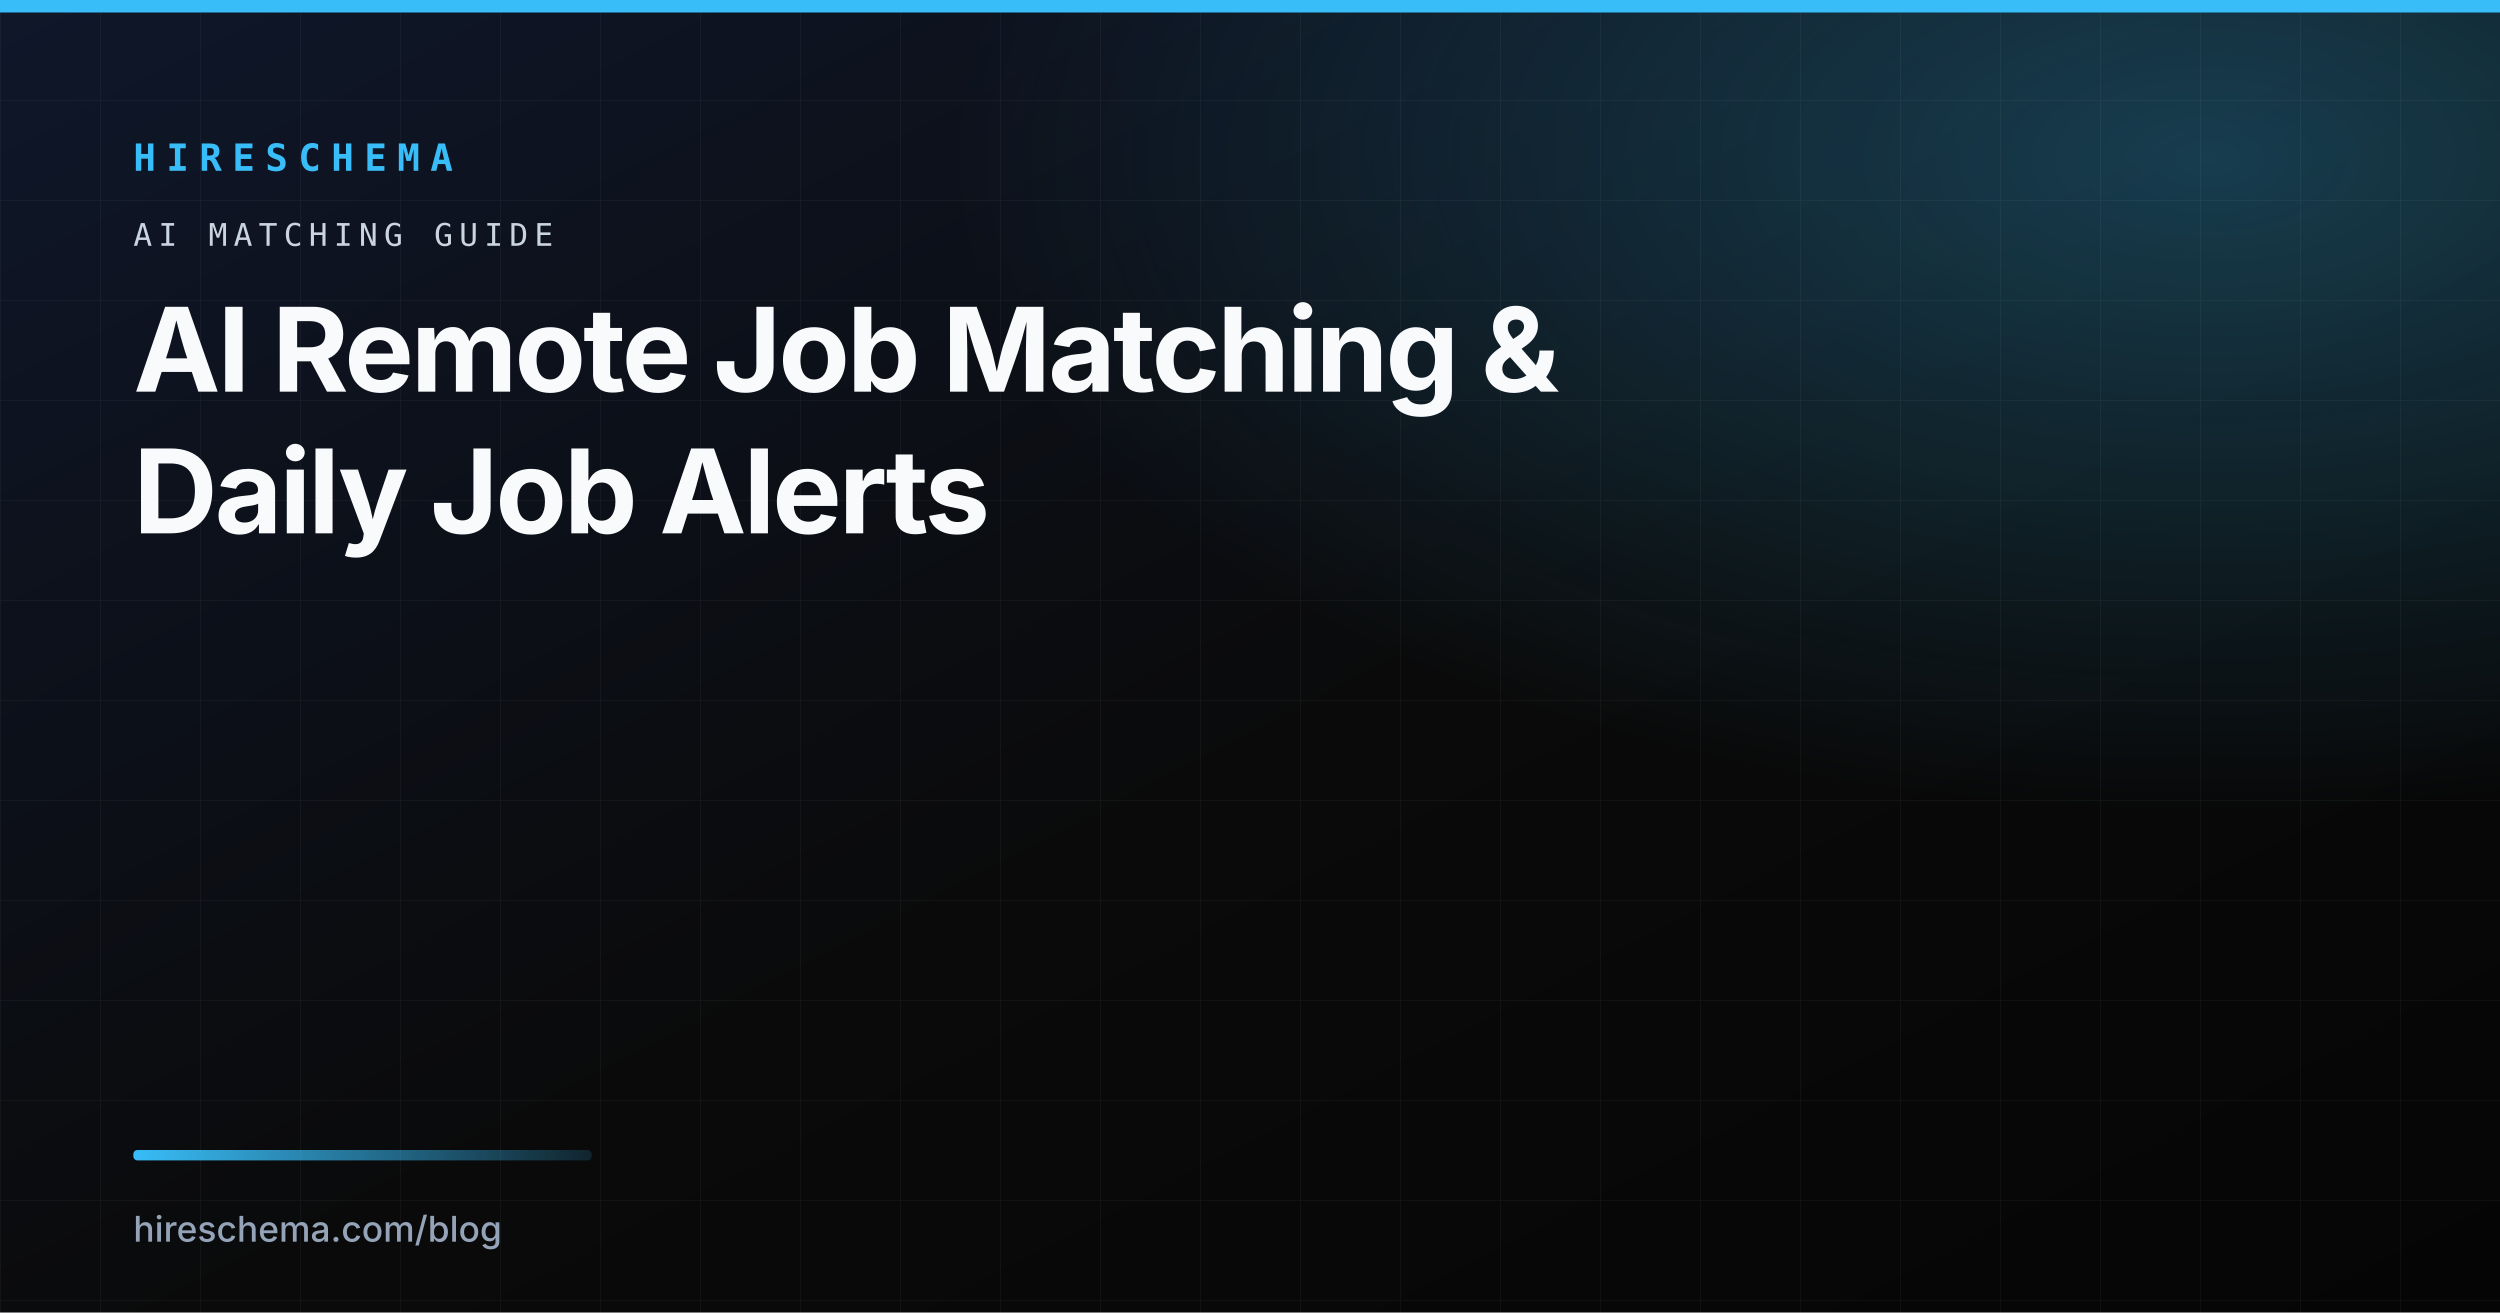
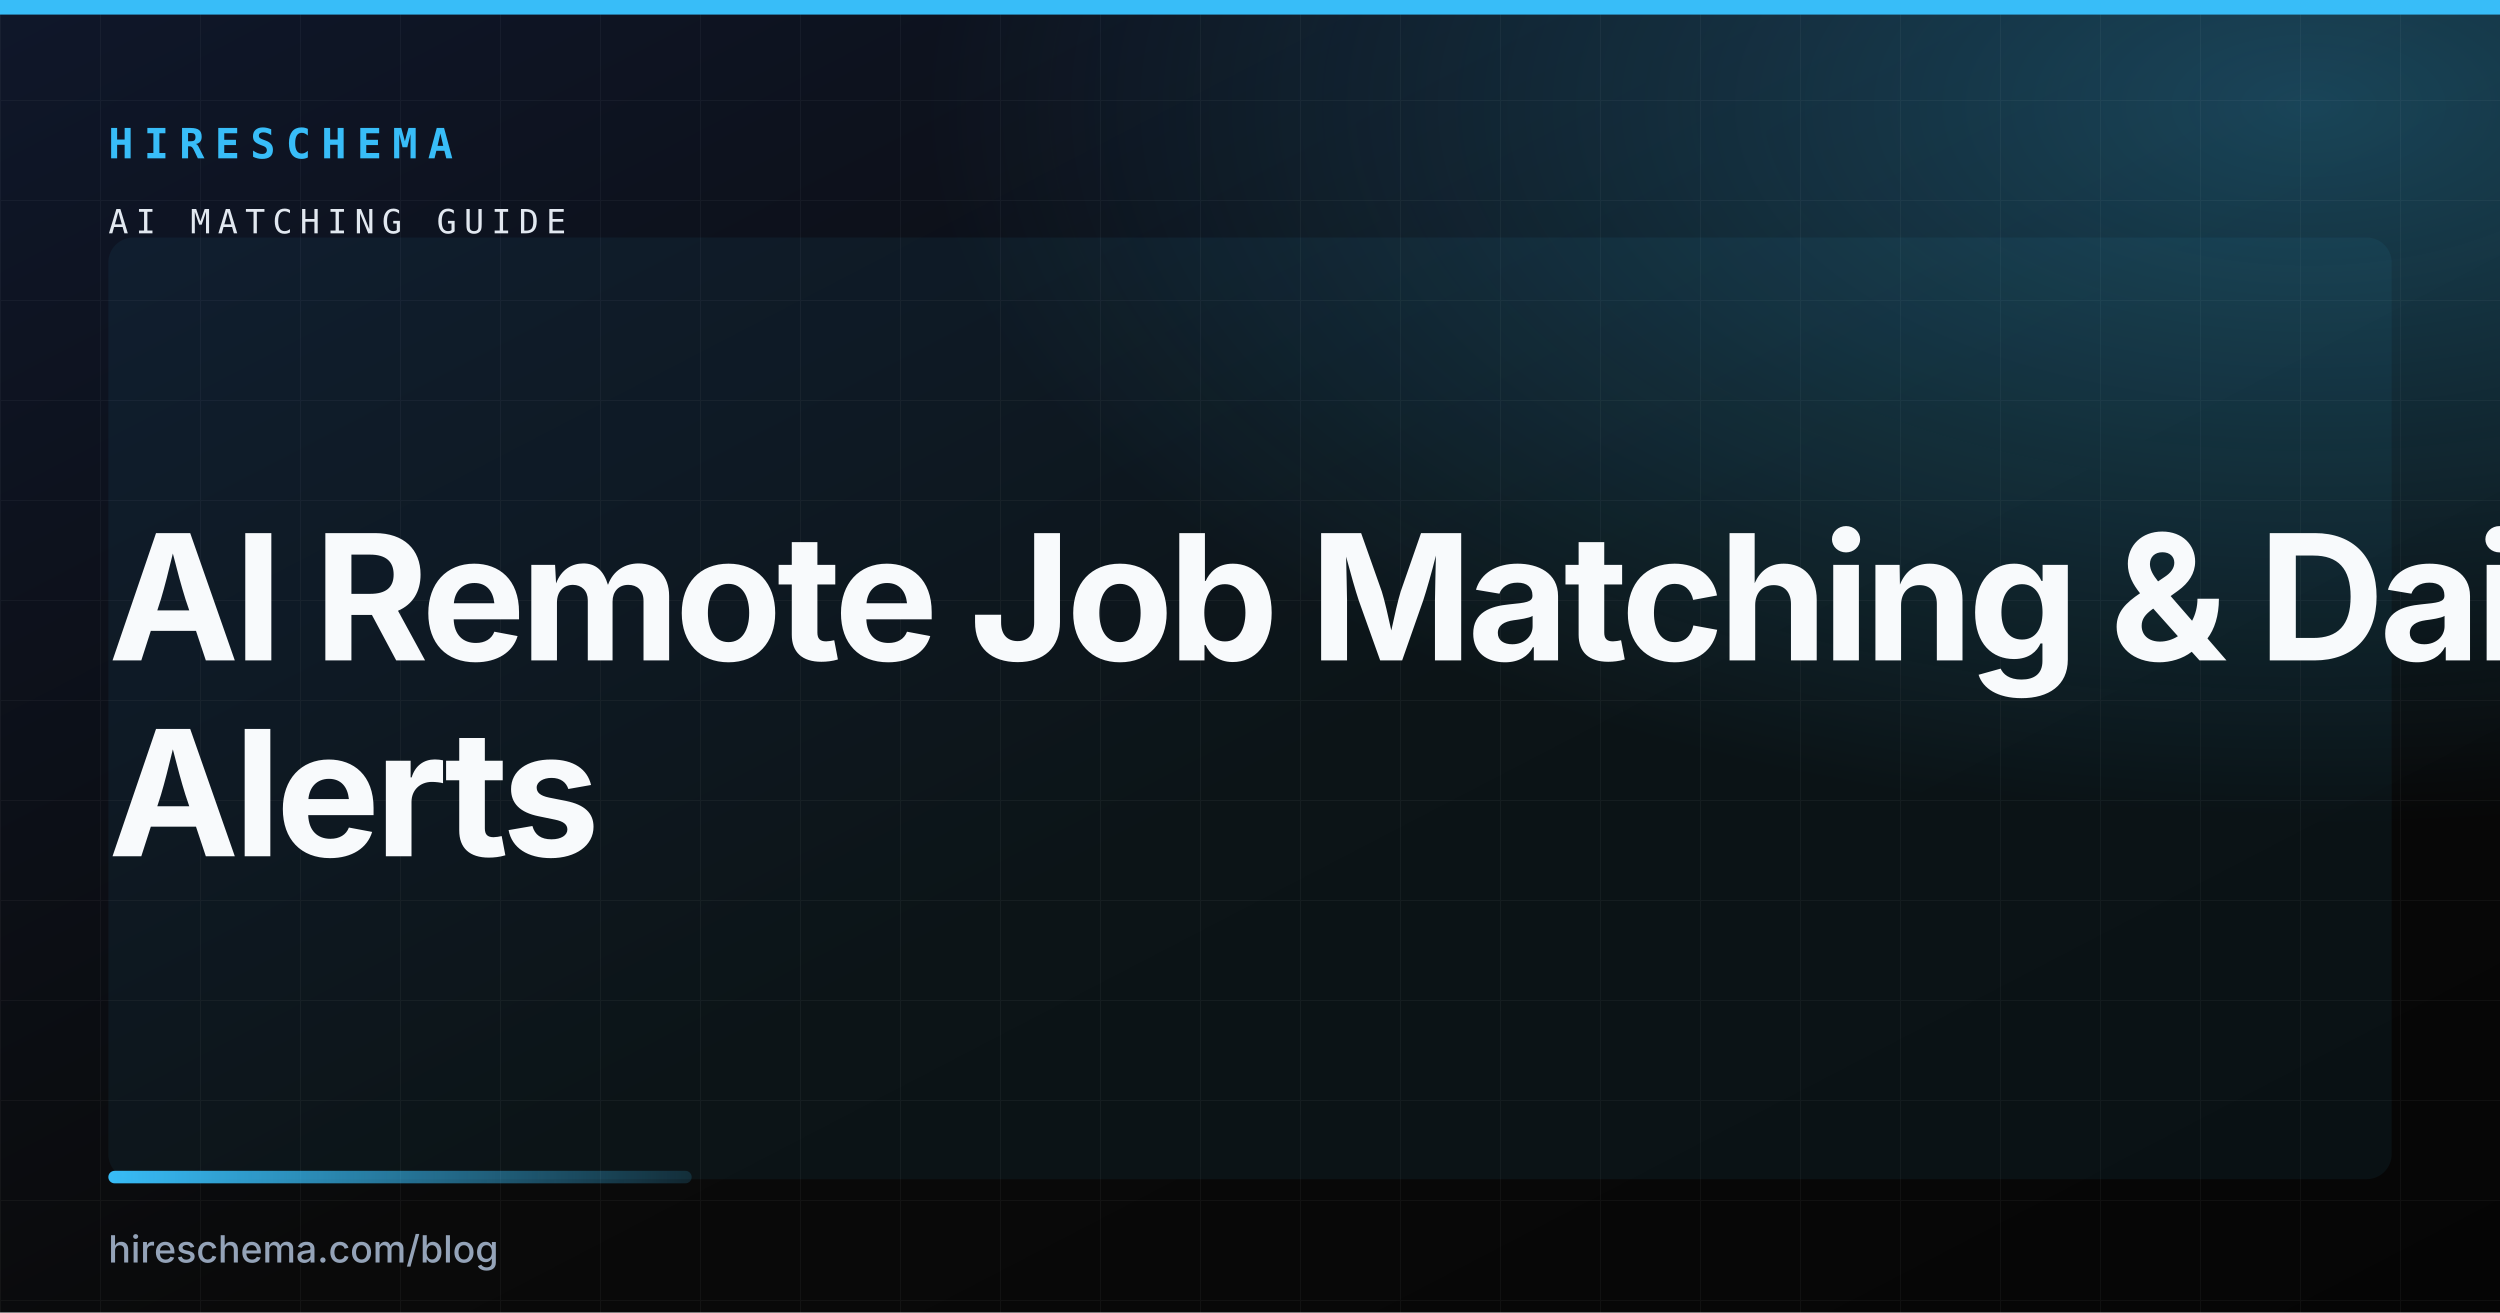
<svg xmlns="http://www.w3.org/2000/svg" width="1200" height="630" viewBox="0 0 1200 630" role="img" aria-label="AI Remote Job Matching &amp; Daily Job Alerts">
  <defs>
    <linearGradient id="bg" x1="0%" y1="0%" x2="100%" y2="100%">
      <stop offset="0%" stop-color="#0f172a" />
      <stop offset="55%" stop-color="#0a0a0a" />
      <stop offset="100%" stop-color="#050505" />
    </linearGradient>
    <linearGradient id="accent" x1="0%" y1="0%" x2="100%" y2="0%">
      <stop offset="0%" stop-color="#38bdf8" />
      <stop offset="100%" stop-color="#38bdf8" stop-opacity="0.15" />
    </linearGradient>
-     <radialGradient id="glow" cx="88%" cy="12%" r="50%">
-       <stop offset="0%" stop-color="#38bdf8" stop-opacity="0.28" />
+     <radialGradient id="glow" cx="92%" cy="8%" r="55%">
+       <stop offset="0%" stop-color="#38bdf8" stop-opacity="0.32" />
      <stop offset="100%" stop-color="#38bdf8" stop-opacity="0" />
    </radialGradient>
    <pattern id="grid" width="48" height="48" patternUnits="userSpaceOnUse">
      <path d="M 48 0 L 0 0 0 48" fill="none" stroke="#ffffff" stroke-opacity="0.04" stroke-width="1" />
    </pattern>
  </defs>
  <rect width="1200" height="630" fill="url(#bg)" />
  <rect width="1200" height="630" fill="url(#glow)" />
  <rect width="1200" height="630" fill="url(#grid)" />
-   <rect x="0" y="0" width="1200" height="6" fill="#38bdf8" />
-   <text x="64" y="82" font-family="ui-monospace, SFMono-Regular, Menlo, monospace" font-size="18" font-weight="700" fill="#38bdf8" letter-spacing="5">HIRESCHEMA</text>
-   <text x="64" y="118" font-family="ui-monospace, SFMono-Regular, Menlo, monospace" font-size="15" fill="#cbd5e1" letter-spacing="3">AI MATCHING GUIDE</text>
-   <text x="64" y="188" font-family="system-ui, -apple-system, BlinkMacSystemFont, sans-serif" font-size="56" font-weight="650" fill="#f8fafc" letter-spacing="-0.025em">AI Remote Job Matching &amp;</text>
-   <text x="64" y="256" font-family="system-ui, -apple-system, BlinkMacSystemFont, sans-serif" font-size="56" font-weight="650" fill="#f8fafc" letter-spacing="-0.025em">Daily Job Alerts</text>
-   <rect x="64" y="552" width="220" height="5" fill="url(#accent)" rx="2" />
-   <text x="64" y="596" font-family="system-ui, -apple-system, sans-serif" font-size="17" font-weight="500" fill="#94a3b8">hireschema.com/blog</text>
+   <rect x="0" y="0" width="1200" height="7" fill="#38bdf8" />
+   <text x="52" y="76" font-family="ui-monospace, SFMono-Regular, Menlo, monospace" font-size="20" font-weight="700" fill="#38bdf8" letter-spacing="5">HIRESCHEMA</text>
+   <text x="52" y="112" font-family="ui-monospace, SFMono-Regular, Menlo, monospace" font-size="16" fill="#e2e8f0" letter-spacing="3.5">AI MATCHING GUIDE</text>
+   <rect x="52" y="114" width="1096" height="452" fill="#38bdf8" fill-opacity="0.06" rx="12" />
+   <text x="52" y="317" font-family="system-ui, -apple-system, BlinkMacSystemFont, sans-serif" font-size="84" font-weight="700" fill="#f8fafc" letter-spacing="-0.03em">AI Remote Job Matching &amp; Daily Job</text>
+   <text x="52" y="411" font-family="system-ui, -apple-system, BlinkMacSystemFont, sans-serif" font-size="84" font-weight="700" fill="#f8fafc" letter-spacing="-0.03em">Alerts</text>
+   <rect x="52" y="562" width="280" height="6" fill="url(#accent)" rx="3" />
+   <text x="52" y="606" font-family="system-ui, -apple-system, sans-serif" font-size="18" font-weight="500" fill="#94a3b8">hireschema.com/blog</text>
</svg>
